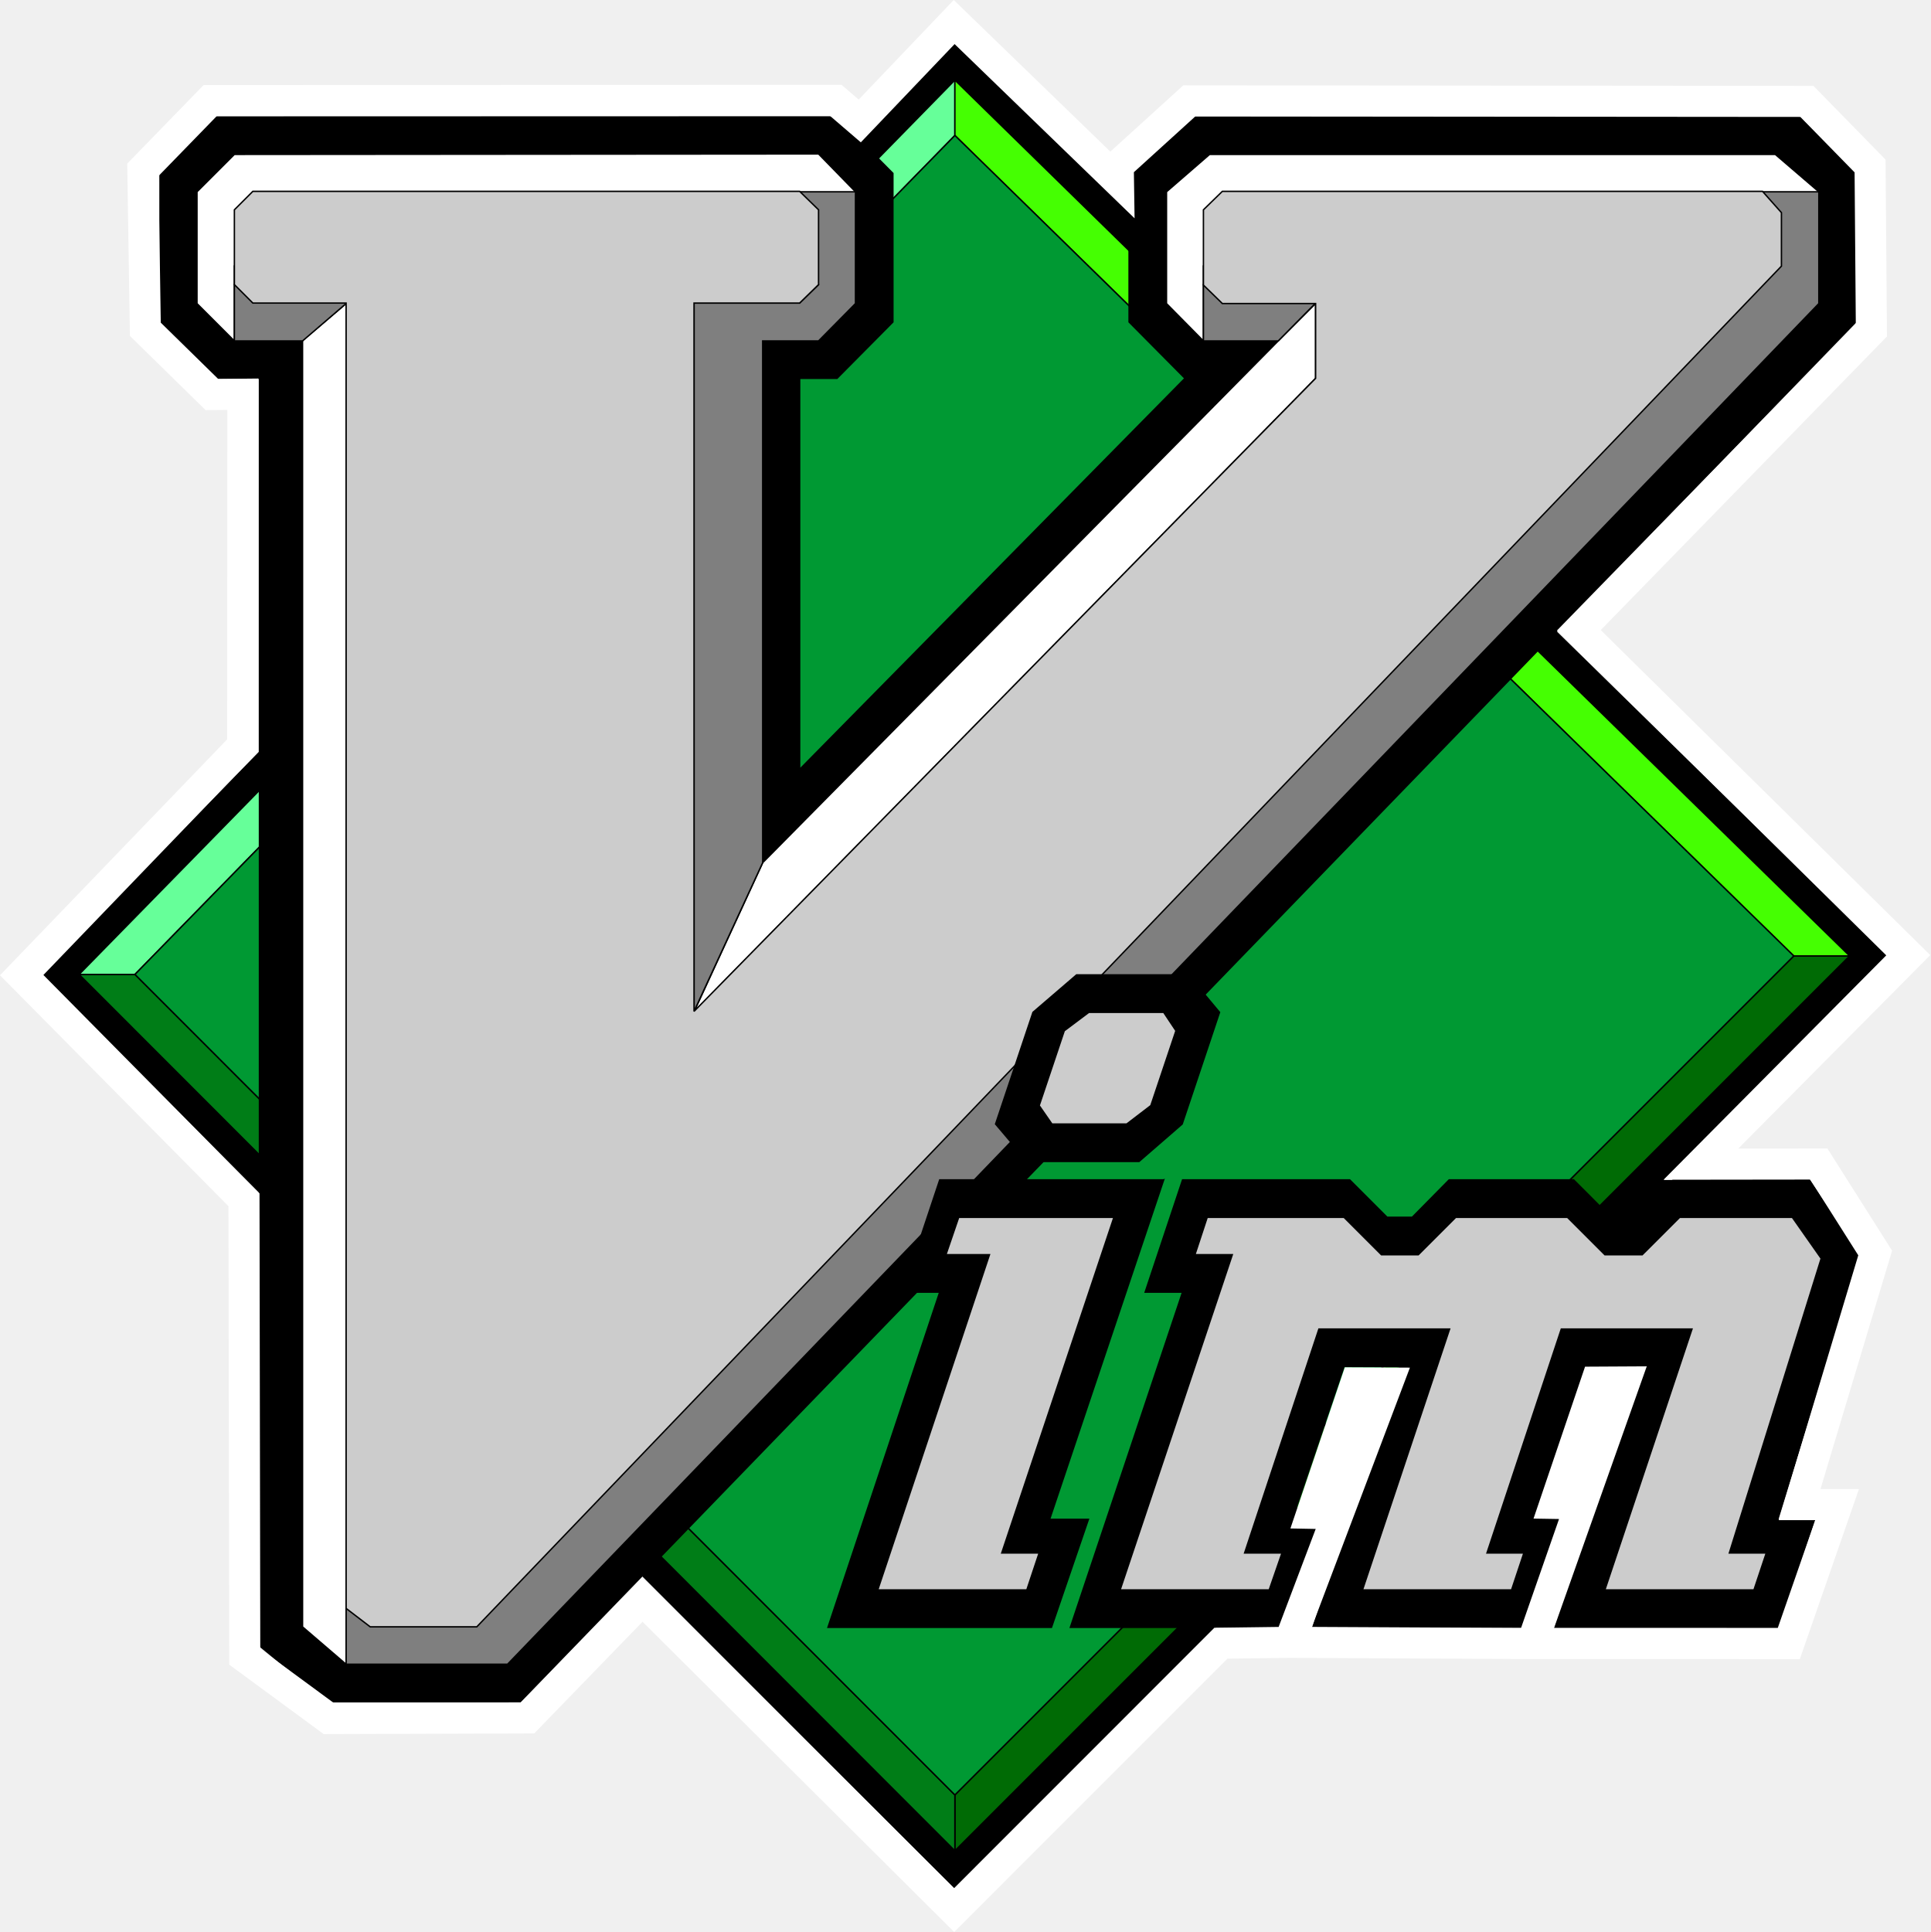
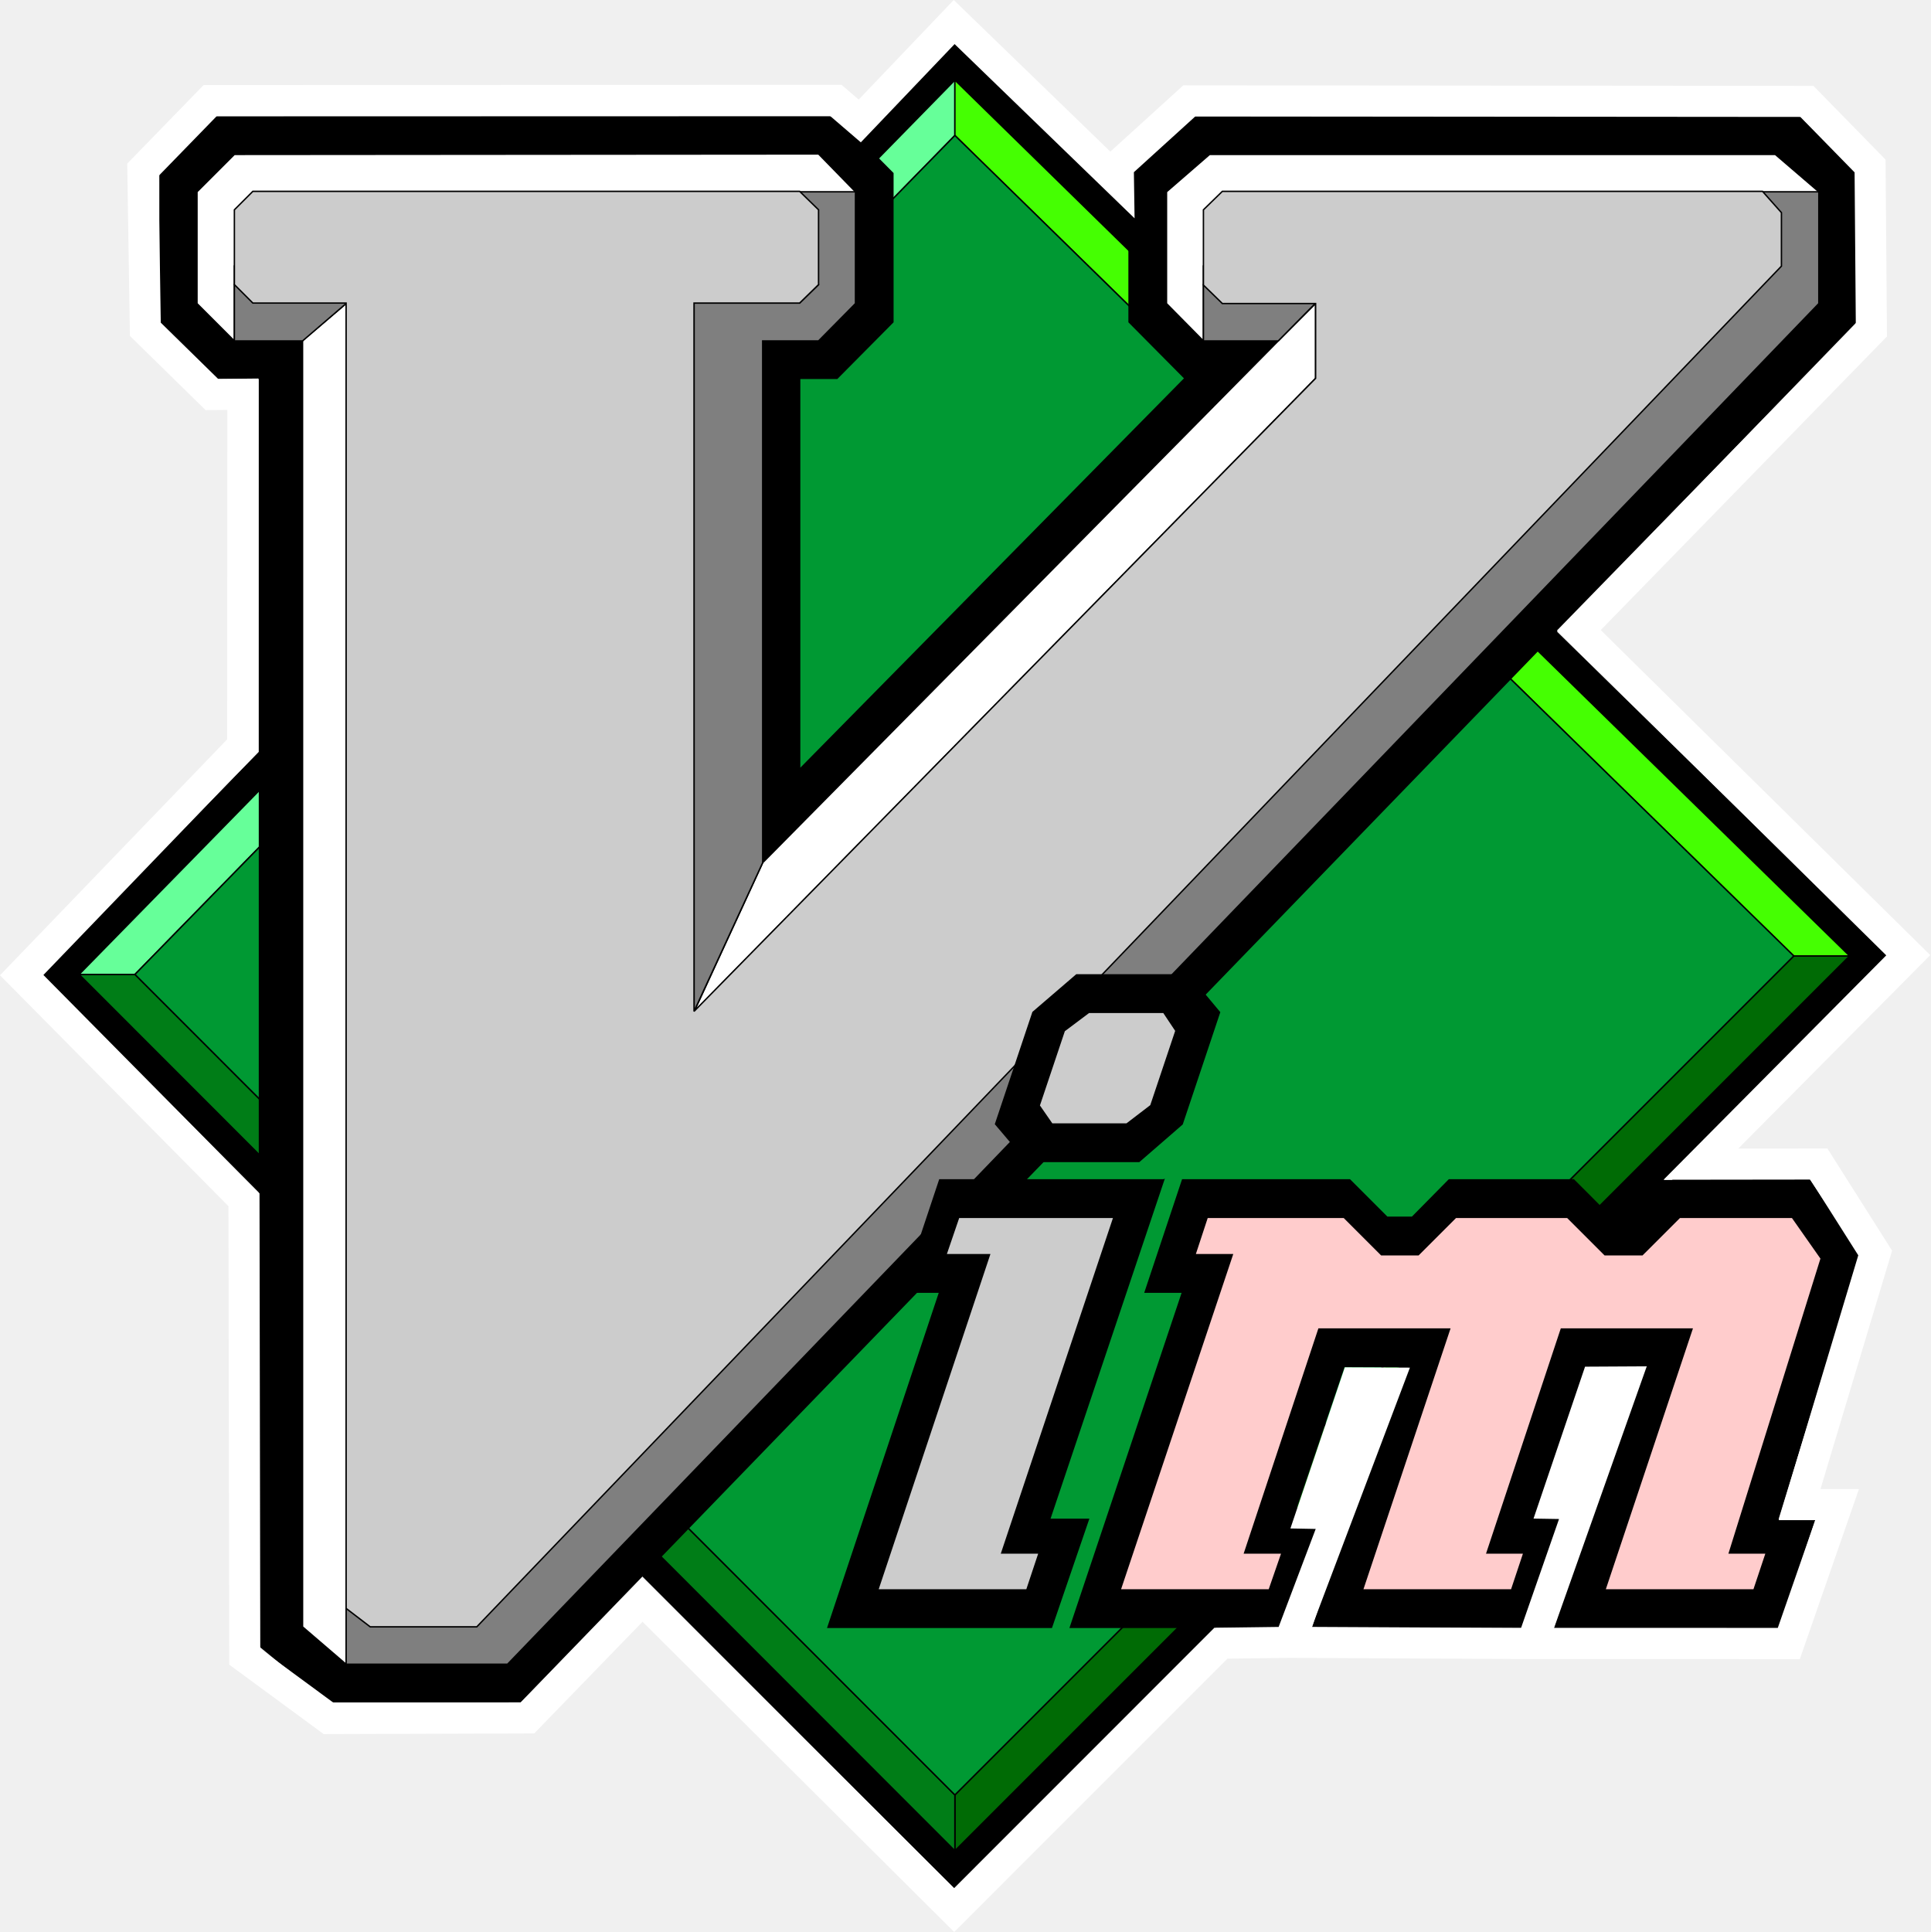
<svg xmlns="http://www.w3.org/2000/svg" width="293.575" height="293.806" viewBox="0 0 293.575 293.806" version="1.1" id="svg90">
  <defs id="defs94" />
  <path fill-rule="evenodd" fill="#000000" fill-opacity="1" d="M 286.999,145.374 145.229,6.488 6.342,148.183 145.229,287.144 286.999,145.374" id="path2" />
  <path fill="none" stroke-width="0.216" stroke-linecap="butt" stroke-linejoin="miter" stroke="#000000" stroke-opacity="1" stroke-miterlimit="2.613" d="M 286.999,145.374 145.229,6.488 6.342,148.183 145.229,287.144 Z M 286.999,145.374" id="path4" />
  <path fill-rule="evenodd" fill="#006b05" fill-opacity="1" d="M 272.815,145.374 H 281.311 L 145.229,281.456 V 272.96 L 272.815,145.374" id="path6" />
  <path fill="none" stroke-width="0.216" stroke-linecap="butt" stroke-linejoin="miter" stroke="#000000" stroke-opacity="1" stroke-miterlimit="2.613" d="M 272.815,145.374 H 281.311 L 145.229,281.456 V 272.96 Z M 272.815,145.374" id="path8" />
  <path fill-rule="evenodd" fill="#007d17" fill-opacity="1" d="M 12.03,148.183 H 20.526 L 145.229,272.96 V 281.456 L 12.03,148.183" id="path10" />
  <path fill="none" stroke-width="0.216" stroke-linecap="butt" stroke-linejoin="miter" stroke="#000000" stroke-opacity="1" stroke-miterlimit="2.613" d="M 12.03,148.183 H 20.526 L 145.229,272.96 V 281.456 Z M 12.03,148.183" id="path12" />
  <path fill-rule="evenodd" fill="#66ff99" fill-opacity="1" d="M 145.229,20.601 V 12.175 L 12.03,148.183 H 20.526 L 145.229,20.601" id="path14" />
  <path fill="none" stroke-width="0.216" stroke-linecap="butt" stroke-linejoin="miter" stroke="#000000" stroke-opacity="1" stroke-miterlimit="2.613" d="M 145.229,20.601 V 12.175 L 12.03,148.183 H 20.526 Z M 145.229,20.601" id="path16" />
  <path fill-rule="evenodd" fill="#45ff02" fill-opacity="1" d="M 145.229,12.175 V 20.601 L 272.815,145.374 H 281.311 L 145.229,12.175" id="path18" />
  <path fill="none" stroke-width="0.216" stroke-linecap="butt" stroke-linejoin="miter" stroke="#000000" stroke-opacity="1" stroke-miterlimit="2.613" d="M 145.229,12.175 V 20.601 L 272.815,145.374 H 281.311 Z M 145.229,12.175" id="path20" />
  <path fill-rule="evenodd" fill="#009933" fill-opacity="1" d="M 145.229,272.96 272.815,145.374 145.229,20.601 20.526,148.183 145.229,272.96" id="path22" />
  <path fill="none" stroke-width="0.216" stroke-linecap="butt" stroke-linejoin="miter" stroke="#000000" stroke-opacity="1" stroke-miterlimit="2.613" d="M 145.229,272.96 272.815,145.374 145.229,20.601 20.526,148.183 Z M 145.229,272.96" id="path24" />
  <path fill-rule="evenodd" fill="#000000" fill-opacity="1" d="M 171.725,48.968 180.221,57.535 121.616,117.007 V 57.535 H 127.303 L 135.799,48.968 V 26.359 L 127.303,17.792 H 32.838 L 24.342,26.359 V 48.968 L 32.838,57.535 H 39.463 V 250.281 L 49.831,258.777 H 79.135 L 282.245,48.968 V 26.359 L 273.749,17.792 H 181.159 L 171.725,26.359 V 48.968" id="path26" />
  <path fill="none" stroke-width="0.216" stroke-linecap="butt" stroke-linejoin="miter" stroke="#000000" stroke-opacity="1" stroke-miterlimit="2.613" d="M 171.725,48.968 180.221,57.535 121.616,117.007 V 57.535 H 127.303 L 135.799,48.968 V 26.359 L 127.303,17.792 H 32.838 L 24.342,26.359 V 48.968 L 32.838,57.535 H 39.463 V 250.281 L 49.831,258.777 H 79.135 L 282.245,48.968 V 26.359 L 273.749,17.792 H 181.159 L 171.725,26.359 Z M 171.725,48.968" id="path28" />
  <path fill-rule="evenodd" fill="#ffffff" fill-opacity="1" d="M 35.647,51.847 29.96,46.16 V 29.167 L 35.647,23.48 124.495,23.41 130.112,29.167 124.495,31.906 121.616,29.167 35.647,43.281 V 51.847" id="path30" />
  <path fill="none" stroke-width="0.216" stroke-linecap="butt" stroke-linejoin="miter" stroke="#000000" stroke-opacity="1" stroke-miterlimit="2.613" d="M 35.647,51.847 29.96,46.16 V 29.167 L 35.647,23.48 124.495,23.41 130.112,29.167 124.495,31.906 121.616,29.167 35.647,43.281 Z M 35.647,51.847" id="path32" />
  <path fill-rule="evenodd" fill="#ffffff" fill-opacity="1" d="M 52.639,253.089 46.014,247.402 V 51.777 L 52.639,46.16 V 253.089" id="path34" />
  <path fill="none" stroke-width="0.216" stroke-linecap="butt" stroke-linejoin="miter" stroke="#000000" stroke-opacity="1" stroke-miterlimit="2.613" d="M 52.639,253.089 46.014,247.402 V 51.777 L 52.639,46.16 Z M 52.639,253.089" id="path36" />
  <path fill-rule="evenodd" fill="#ffffff" fill-opacity="1" d="M 194.405,51.847 200.092,46.16 V 57.535 L 105.557,153.871 115.999,131.191 194.405,51.847" id="path38" />
  <path fill="none" stroke-width="0.216" stroke-linecap="butt" stroke-linejoin="miter" stroke="#000000" stroke-opacity="1" stroke-miterlimit="2.613" d="M 194.405,51.847 200.092,46.16 V 57.535 L 105.557,153.871 115.999,131.191 Z M 194.405,51.847" id="path40" />
  <path fill-rule="evenodd" fill="#7f7f7f" fill-opacity="1" d="M 54.581,43.351 52.639,46.16 46.014,51.847 H 35.647 V 40.472 L 54.581,43.351" id="path42" />
  <path fill="none" stroke-width="0.216" stroke-linecap="butt" stroke-linejoin="miter" stroke="#000000" stroke-opacity="1" stroke-miterlimit="2.613" d="M 54.581,43.351 52.639,46.16 46.014,51.847 H 35.647 V 40.472 Z M 54.581,43.351" id="path44" />
  <path fill-rule="evenodd" fill="#7f7f7f" fill-opacity="1" d="M 115.999,51.847 V 131.191 L 105.557,153.8 V 46.089 H 121.616 L 124.495,43.281 121.616,29.167 H 130.112 V 46.16 L 124.495,51.847 H 115.999" id="path46" />
  <path fill="none" stroke-width="0.216" stroke-linecap="butt" stroke-linejoin="miter" stroke="#000000" stroke-opacity="1" stroke-miterlimit="2.613" d="M 115.999,51.847 V 131.191 L 105.557,153.8 V 46.089 H 121.616 L 124.495,43.281 121.616,29.167 H 130.112 V 46.16 L 124.495,51.847 Z M 115.999,51.847" id="path48" />
  <path fill-rule="evenodd" fill="#ffffff" fill-opacity="1" d="M 183.03,51.847 177.413,46.16 V 29.167 L 183.967,23.48 H 270.006 L 276.631,29.167 267.127,37.664 183.03,43.281 V 51.847" id="path50" />
  <path fill="none" stroke-width="0.216" stroke-linecap="butt" stroke-linejoin="miter" stroke="#000000" stroke-opacity="1" stroke-miterlimit="2.613" d="M 183.03,51.847 177.413,46.16 V 29.167 L 183.967,23.48 H 270.006 L 276.631,29.167 267.127,37.664 183.03,43.281 Z M 183.03,51.847" id="path52" />
  <path fill-rule="evenodd" fill="#7f7f7f" fill-opacity="1" d="M 276.631,46.16 77.19,253.089 H 52.639 V 244.593 H 70.639 L 270.006,40.472 267.127,29.167 H 276.631 V 46.16" id="path54" />
  <path fill="none" stroke-width="0.216" stroke-linecap="butt" stroke-linejoin="miter" stroke="#000000" stroke-opacity="1" stroke-miterlimit="2.613" d="M 276.631,46.16 77.19,253.089 H 52.639 V 244.593 H 70.639 L 270.006,40.472 267.127,29.167 H 276.631 Z M 276.631,46.16" id="path56" />
  <path fill-rule="evenodd" fill="#7f7f7f" fill-opacity="1" d="M 201.967,43.351 200.022,46.16 194.405,51.847 H 183.03 V 40.472 L 201.967,43.351" id="path58" />
  <path fill="none" stroke-width="0.216" stroke-linecap="butt" stroke-linejoin="miter" stroke="#000000" stroke-opacity="1" stroke-miterlimit="2.613" d="M 201.967,43.351 200.022,46.16 194.405,51.847 H 183.03 V 40.472 Z M 201.967,43.351" id="path60" />
  <path fill-rule="evenodd" fill="#cccccc" fill-opacity="1" d="M 105.557,153.8 V 46.089 H 121.616 L 124.495,43.281 V 31.906 L 121.616,29.097 H 38.456 L 35.647,31.906 V 43.281 L 38.456,46.089 H 52.639 V 244.593 L 56.311,247.402 H 72.51 L 270.94,40.472 V 32.335 L 268.061,29.097 H 185.909 L 183.03,31.906 V 43.351 L 185.909,46.16 H 200.092 V 57.535 L 105.557,153.8" id="path62" />
  <path fill="none" stroke-width="0.216" stroke-linecap="butt" stroke-linejoin="miter" stroke="#000000" stroke-opacity="1" stroke-miterlimit="2.613" d="M 105.557,153.8 V 46.089 H 121.616 L 124.495,43.281 V 31.906 L 121.616,29.097 H 38.456 L 35.647,31.906 V 43.281 L 38.456,46.089 H 52.639 V 244.593 L 56.311,247.402 H 72.51 L 270.94,40.472 V 32.335 L 268.061,29.097 H 185.909 L 183.03,31.906 V 43.351 L 185.909,46.16 H 200.092 V 57.535 Z M 105.557,153.8" id="path64" />
  <path fill-rule="evenodd" fill="#000000" fill-opacity="1" d="M 157.112,153.945 163.733,148.257 H 180.725 L 185.479,153.945 179.792,170.937 173.237,176.624 H 156.245 L 151.42,170.937 157.112,153.945" id="path66" />
  <path fill="none" stroke-width="0.216" stroke-linecap="butt" stroke-linejoin="miter" stroke="#000000" stroke-opacity="1" stroke-miterlimit="2.613" d="M 157.112,153.945 163.733,148.257 H 180.725 L 185.479,153.945 179.792,170.937 173.237,176.624 H 156.245 L 151.42,170.937 Z M 157.112,153.945" id="path68" />
  <path fill-rule="evenodd" fill="#000000" fill-opacity="1" d="M 162.799,247.472 179.862,196.496 H 174.174 L 179.862,179.433 H 205.28 L 210.967,185.121 H 214.784 L 220.397,179.433 H 239.335 L 245.022,185.121 H 246.764 L 252.456,179.433 H 275.19 L 282.749,190.808 270.366,231.128 H 275.983 L 270.51,247.472 H 236.456 L 249.772,207.8 H 241.28 L 233.428,230.984 H 239.045 L 233.717,247.472 H 199.663 L 212.909,207.8 H 204.413 L 196.495,231.128 H 202.182 L 196.854,247.472 H 162.799" id="path70" />
  <path fill="none" stroke-width="0.216" stroke-linecap="butt" stroke-linejoin="miter" stroke="#000000" stroke-opacity="1" stroke-miterlimit="2.613" d="M 162.799,247.472 179.862,196.496 H 174.174 L 179.862,179.433 H 205.28 L 210.967,185.121 H 214.784 L 220.397,179.433 H 239.335 L 245.022,185.121 H 248.764 L 254.456,179.433 H 275.19 L 282.749,190.808 270.366,231.128 H 275.983 L 270.51,247.472 H 236.456 L 249.772,207.8 H 241.28 L 233.428,230.984 H 239.045 L 233.717,247.472 H 199.663 L 212.909,207.8 H 204.413 L 196.495,231.128 H 202.182 L 196.854,247.472 Z M 162.799,247.472" id="path72" />
-   <path fill-rule="evenodd" fill="#cccccc" fill-opacity="1" d="M 272.596,185.121 276.991,191.382 263.022,236.167 H 268.639 L 266.764,241.785 H 244.085 L 257.335,202.113 H 237.463 L 226.159,236.167 H 231.772 L 229.901,241.785 H 207.221 L 220.471,202.113 H 200.596 L 189.295,236.167 H 194.983 L 193.038,241.785 H 170.358 L 187.42,190.808 H 181.733 L 183.604,185.121 H 204.413 L 210.1,190.808 H 215.717 L 221.405,185.121 H 238.397 L 244.085,190.808 H 249.772 L 255.463,185.121 H 272.596" id="path74" />
+   <path fill-rule="evenodd" fill="#ffcccc" fill-opacity="1" d="M 272.596,185.121 276.991,191.382 263.022,236.167 H 268.639 L 266.764,241.785 H 244.085 L 257.335,202.113 H 237.463 L 226.159,236.167 H 231.772 L 229.901,241.785 H 207.221 L 220.471,202.113 H 200.596 L 189.295,236.167 H 194.983 L 193.038,241.785 H 170.358 L 187.42,190.808 H 181.733 L 183.604,185.121 H 204.413 L 210.1,190.808 H 215.717 L 221.405,185.121 H 238.397 L 244.085,190.808 H 249.772 L 255.463,185.121 H 272.596" id="path74" />
  <path fill="none" stroke-width="0.216" stroke-linecap="butt" stroke-linejoin="miter" stroke="#000000" stroke-opacity="1" stroke-miterlimit="2.613" d="M 272.596,185.121 276.991,191.382 263.022,236.167 H 268.639 L 266.764,241.785 H 244.085 L 257.335,202.113 H 237.463 L 226.159,236.167 H 231.772 L 229.901,241.785 H 207.221 L 220.471,202.113 H 200.596 L 189.295,236.167 H 194.983 L 193.038,241.785 H 170.358 L 187.42,190.808 H 181.733 L 183.604,185.121 H 204.413 L 210.1,190.808 H 215.717 L 221.405,185.121 H 238.397 L 244.085,190.808 H 249.772 L 255.463,185.121 Z M 272.596,185.121" id="path76" />
  <path fill-rule="evenodd" fill="#000000" fill-opacity="1" d="M 176.983,179.433 159.631,231.054 H 165.534 L 159.917,247.472 H 125.932 L 142.924,196.496 H 137.237 Z M 137.237,196.496 142.924,179.433 H 176.983" id="path78" />
  <path fill="none" stroke-width="0.216" stroke-linecap="butt" stroke-linejoin="miter" stroke="#000000" stroke-opacity="1" stroke-miterlimit="2.613" d="M 176.983,179.433 159.631,231.054 H 165.534 L 159.917,247.472 H 125.932 L 142.924,196.496 H 137.237 Z M 137.237,196.496 142.924,179.433 H 176.983 Z M 137.237,196.496" id="path80" />
  <path fill-rule="evenodd" fill="#cccccc" fill-opacity="1" d="M 156.174,241.785 158.045,236.167 H 152.358 L 169.42,185.121 H 145.807 L 143.862,190.808 H 150.487 L 133.495,241.785 H 156.174" id="path82" />
  <path fill="none" stroke-width="0.216" stroke-linecap="butt" stroke-linejoin="miter" stroke="#000000" stroke-opacity="1" stroke-miterlimit="2.613" d="M 156.174,241.785 158.045,236.167 H 152.358 L 169.42,185.121 H 145.807 L 143.862,190.808 H 150.487 L 133.495,241.785 Z M 156.174,241.785" id="path84" />
  <path fill-rule="evenodd" fill="#cccccc" fill-opacity="1" d="M 175.038,168.128 178.854,156.753 176.983,153.945 H 165.604 L 161.862,156.753 158.045,168.128 159.991,170.937 H 171.366 L 175.038,168.128" id="path86" />
  <path fill="none" stroke-width="0.216" stroke-linecap="butt" stroke-linejoin="miter" stroke="#000000" stroke-opacity="1" stroke-miterlimit="2.613" d="M 175.038,168.128 178.854,156.753 176.983,153.945 H 165.604 L 161.862,156.753 158.045,168.128 159.991,170.937 H 171.366 Z M 175.038,168.128" id="path88" />
  <path id="path493" d="M 145.121,3.352 130.762,18.395 127.119,15.264 31.974,15.289 21.728,25.825 22.106,50.076 32.231,60 36.937,59.951 36.915,113.383 3.301,148.291 37.109,182.457 37.226,251.952 50.005,261.346 80.244,261.251 97.694,243.264 145.121,290.469 185.687,249.89 196.109,249.753 203.502,230.212 199.53,230.137 206.228,210.305 211.024,210.327 196.109,249.753 233.014,249.938 240.421,228.693 236.514,228.629 242.769,210.187 247.108,210.163 233.014,249.938 272.058,249.949 279.405,228.813 H 273.702 L 285.199,190.547 276.631,177.016 258.691,177.038 290.229,145.266 240.13,95.85 284.622,50.217 284.421,25.243 274.817,15.42 180.883,15.341 170.076,25.156 170.112,27.543 Z" style="fill:none;stroke:#ffffff;stroke-width:4.724;stroke-dasharray:none;stroke-opacity:1" />
</svg>
